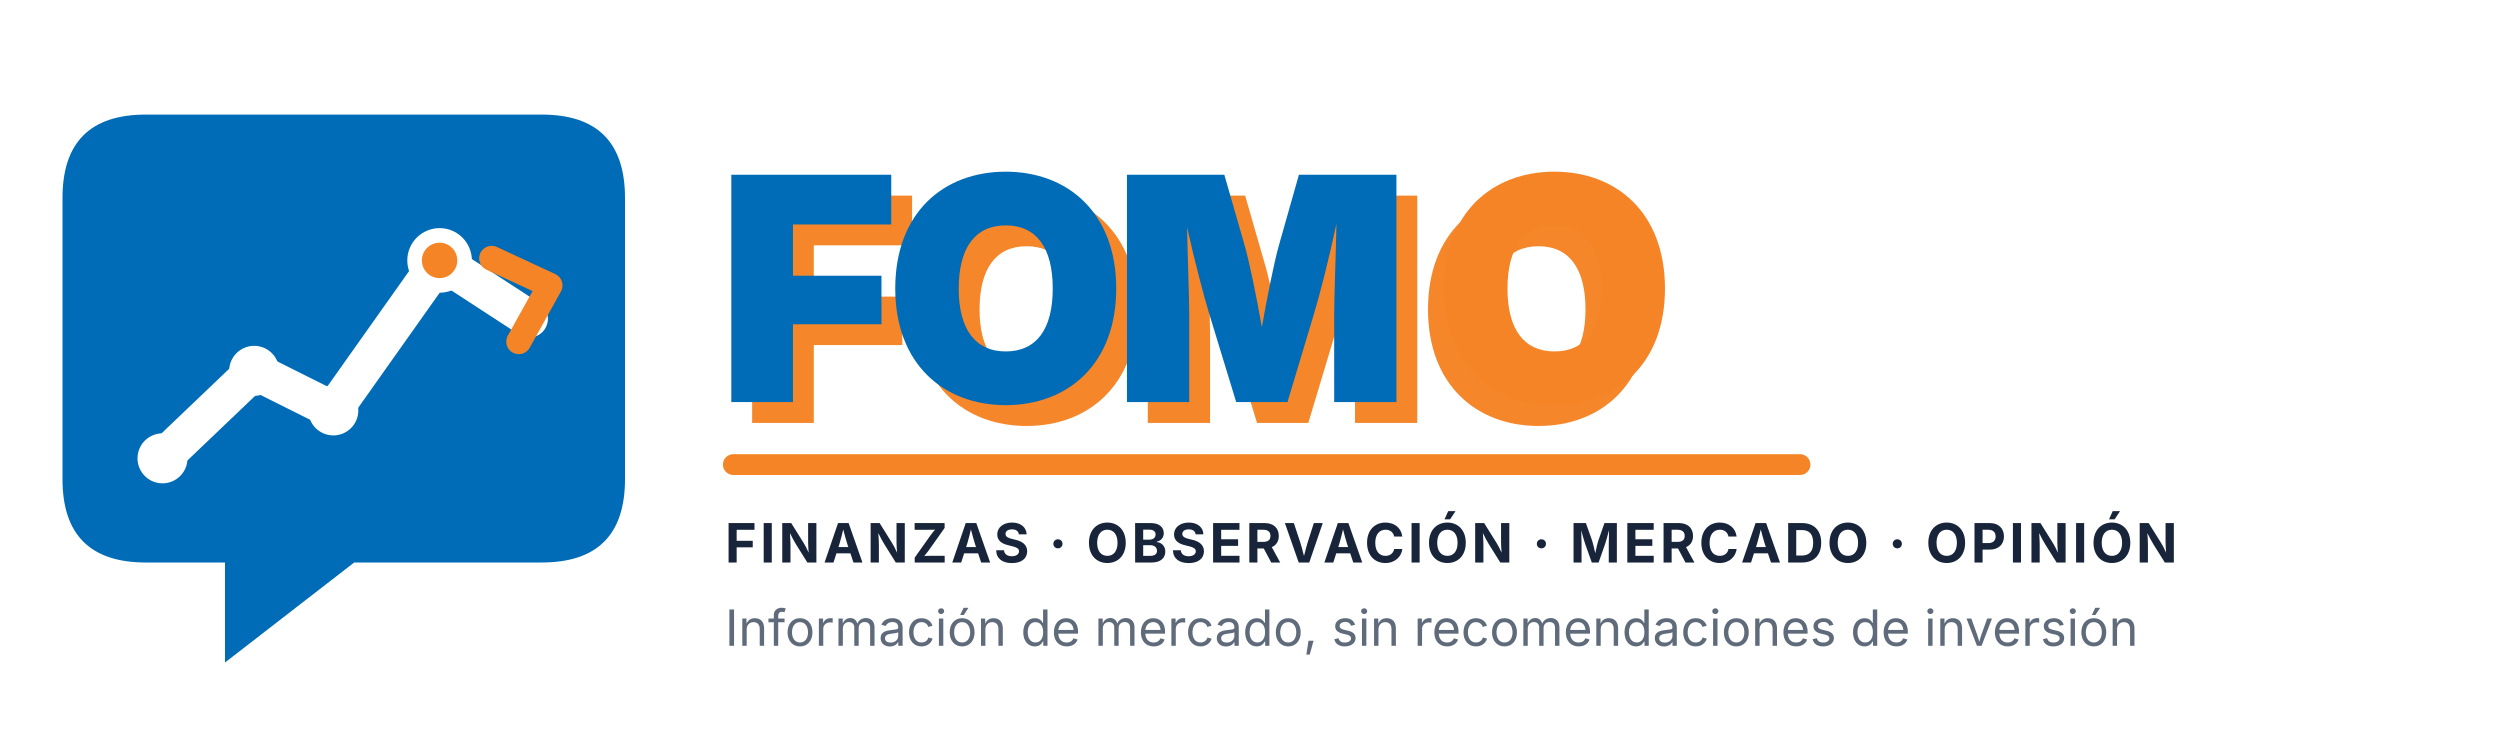
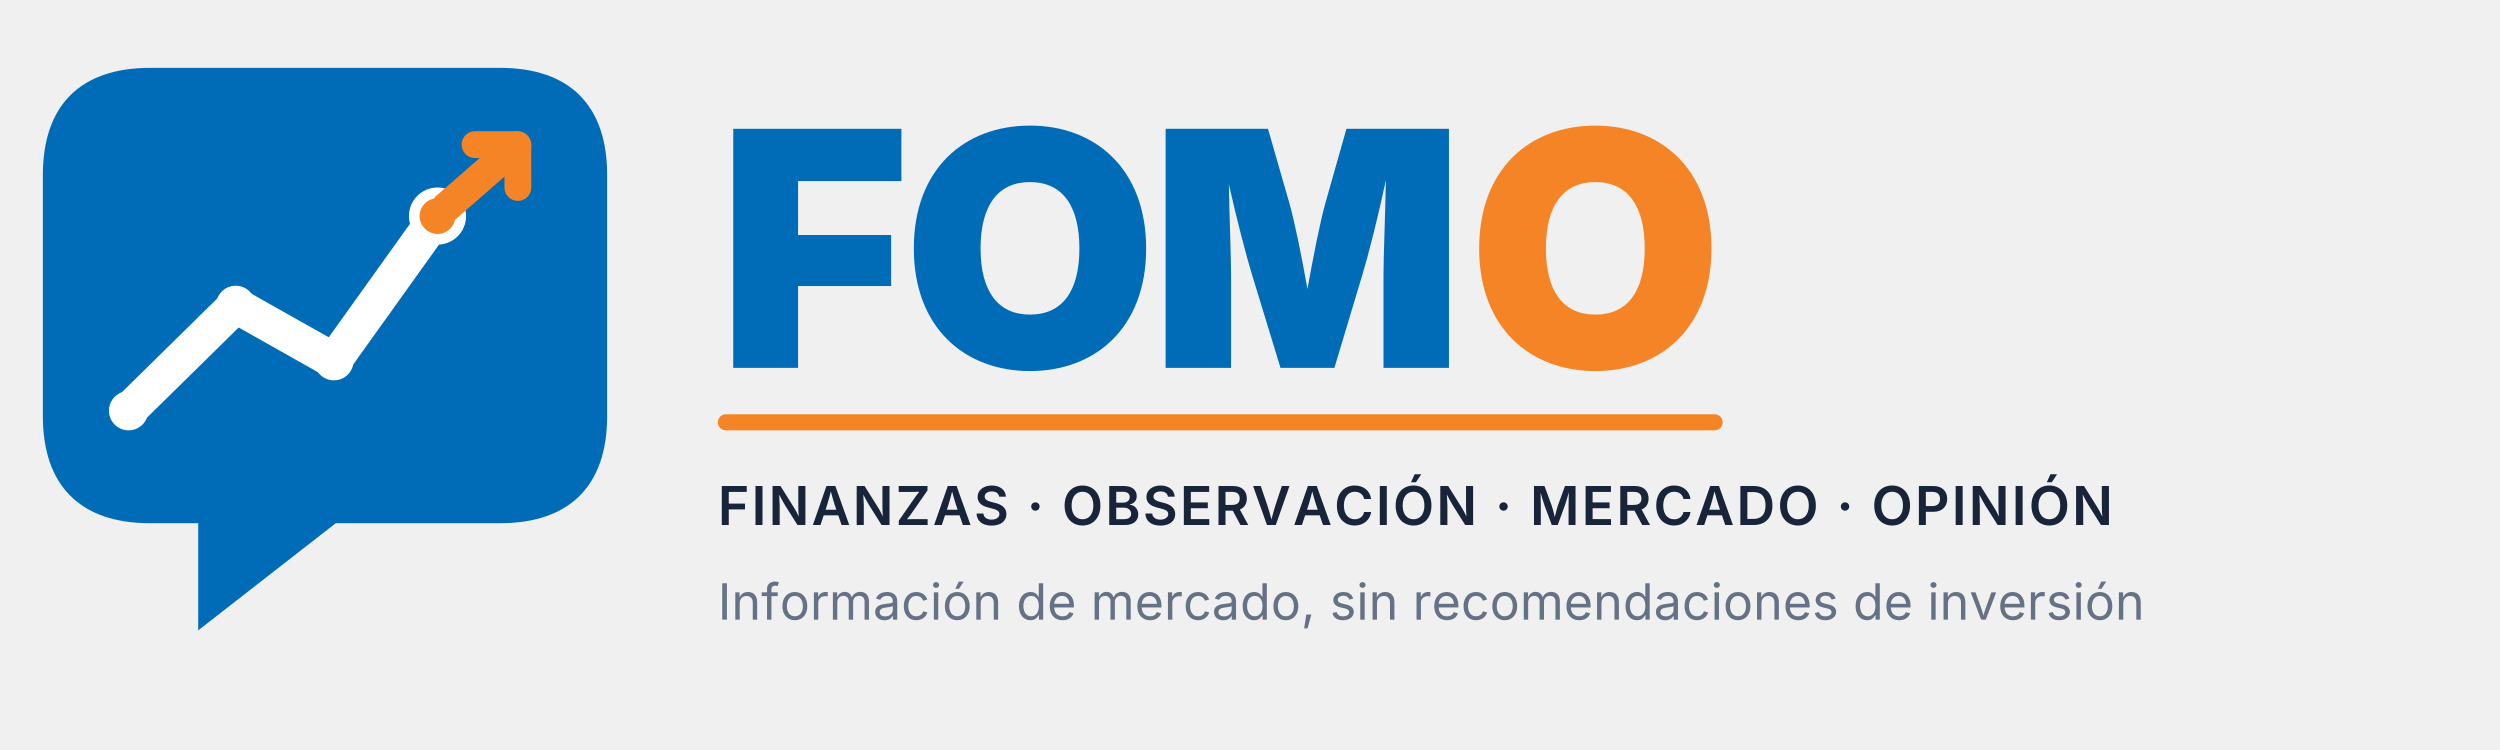
- <svg xmlns="http://www.w3.org/2000/svg" width="1200" height="360" viewBox="0 0 1200 360" role="img" aria-labelledby="title desc">
-   <rect width="1200" height="360" fill="white" />
-   <path d="M70 55 H260 Q300 55 300 95 V230 Q300 270 260 270 H170 L108 318 V270 H70 Q30 270 30 230 V95 Q30 55 70 55 Z" fill="#006BB6" />
-   <path d="M78 220 L122 178 L160 197 L211 125 L254 153" fill="none" stroke="white" stroke-width="18" stroke-linecap="round" stroke-linejoin="round" />
-   <circle cx="78" cy="220" r="12" fill="white" />
-   <circle cx="122" cy="178" r="12" fill="white" />
-   <circle cx="160" cy="197" r="12" fill="white" />
-   <circle cx="211" cy="125" r="12" fill="#F58426" stroke="white" stroke-width="7" />
-   <path d="M236 124 L264 137 L249 164" fill="none" stroke="#F58426" stroke-width="12" stroke-linecap="round" stroke-linejoin="round" />
-   <text x="354" y="203" font-family="Inter, Arial, Helvetica, sans-serif" font-size="150" font-weight="900" letter-spacing="-7" fill="#F58426" opacity="0.98">FOMO</text>
-   <text x="344" y="193" font-family="Inter, Arial, Helvetica, sans-serif" font-size="150" font-weight="900" letter-spacing="-7" fill="#006BB6">FOM</text>
-   <text x="688" y="193" font-family="Inter, Arial, Helvetica, sans-serif" font-size="150" font-weight="900" letter-spacing="-7" fill="#F58426">O</text>
-   <rect x="347" y="218" width="522" height="10" rx="5" fill="#F58426" />
-   <text x="348" y="270" font-family="Inter, Arial, Helvetica, sans-serif" font-size="26" font-weight="700" letter-spacing="1.6" fill="#17243A">FINANZAS · OBSERVACIÓN · MERCADO · OPINIÓN</text>
-   <text x="348" y="310" font-family="Inter, Arial, Helvetica, sans-serif" font-size="24" fill="#5F6B7A">Información de mercado, sin recomendaciones de inversión</text>
+ <svg xmlns="http://www.w3.org/2000/svg" width="1400" height="420" viewBox="0 0 1400 420" role="img" aria-labelledby="fomo-title fomo-desc">
+   <g id="icono-fomo" aria-hidden="true">
+     <path d="M84 38H280C319 38 340 59 340 98V233C340 272 319 293 280 293H188L111 353V293H84C45 293 24 272 24 233V98C24 59 45 38 84 38Z" fill="#006BB6" />
+     <path d="M72 230L132 171L187 202L245 121" fill="none" stroke="#FFFFFF" stroke-width="20" stroke-linecap="round" stroke-linejoin="round" />
+     <circle cx="72" cy="230" r="11" fill="#FFFFFF" />
+     <circle cx="132" cy="171" r="11" fill="#FFFFFF" />
+     <circle cx="187" cy="202" r="11" fill="#FFFFFF" />
+     <circle cx="245" cy="121" r="13" fill="#F58426" stroke="#FFFFFF" stroke-width="6" />
+     <path d="M250 116L289 82" fill="none" stroke="#F58426" stroke-width="17" stroke-linecap="round" />
+     <path d="M266 81H290V105" fill="none" stroke="#F58426" stroke-width="15" stroke-linecap="round" stroke-linejoin="round" />
+   </g>
+   <g id="logotipo-fomo">
+     <path d="M410.625 206.0H446.922V160.18H499.031V131.609H446.922V101.422H504.781V72.133H410.625Z" fill="#006BB6" aria-hidden="true" />
+     <path d="M576.789 207.797C613.176 207.797 641.836 183.809 641.836 139.156C641.836 94.414 613.176 70.336 576.789 70.336C540.223 70.336 511.742 94.414 511.742 139.156C511.742 183.539 540.223 207.797 576.789 207.797ZM576.789 176.172C558.82 176.172 549.117 163.145 549.117 139.156C549.117 115.078 558.82 101.961 576.789 101.961C594.848 101.961 604.461 115.078 604.461 139.156C604.461 163.145 594.848 176.172 576.789 176.172Z" fill="#006BB6" aria-hidden="true" />
+     <path d="M652.75 206.0H689.406V154.25C689.406 144.367 688.508 122.176 688.148 103.129C692.551 122.805 698.031 143.738 701.266 154.25L717.078 206.0H747.266L762.809 154.25C766.133 143.379 771.793 121.277 776.105 100.883C775.746 120.379 774.758 144.008 774.758 154.25V206.0H811.414V72.133H754.004L742.145 114.0C739.359 123.793 735.316 144.367 732.172 161.887C729.117 144.367 724.895 123.793 722.109 114.0L710.07 72.133H652.75Z" fill="#006BB6" aria-hidden="true" />
+     <path d="M893.375 207.797C929.762 207.797 958.422 183.809 958.422 139.156C958.422 94.414 929.762 70.336 893.375 70.336C856.809 70.336 828.328 94.414 828.328 139.156C828.328 183.539 856.809 207.797 893.375 207.797ZM893.375 176.172C875.406 176.172 865.703 163.145 865.703 139.156C865.703 115.078 875.406 101.961 893.375 101.961C911.434 101.961 921.047 115.078 921.047 139.156C921.047 163.145 911.434 176.172 893.375 176.172Z" fill="#F58426" aria-hidden="true" />
+     <rect x="402.0" y="232" width="562.7" height="9" rx="4.5" fill="#F58426" />
+     <path d="M404.197 294.0H408.108V285.27H417.19V282.018H408.108V275.47H418.172V272.174H404.197Z" fill="#17243A" aria-hidden="true" />
+     <path d="M426.995 272.174H423.084V294.0H426.995Z" fill="#17243A" aria-hidden="true" />
+     <path d="M432.64 294.0H436.624V283.16C436.624 281.944 436.492 279.645 436.346 276.949C437.811 279.791 438.631 281.344 439.773 283.175L446.585 294.0H451.023V272.174H447.054V283.629C447.054 284.962 447.142 287.174 447.288 289.283C446.336 287.101 445.384 285.445 444.607 284.2L437.063 272.174H432.64Z" fill="#17243A" aria-hidden="true" />
+     <path d="M455.203 294.0H459.48L461.268 288.595H469.427L471.287 294.0H475.579L467.786 272.174H462.82ZM462.308 285.445 463.23 282.662C463.831 280.714 464.49 278.268 465.267 275.221C466.072 278.238 466.761 280.655 467.405 282.662L468.357 285.445Z" fill="#17243A" aria-hidden="true" />
+     <path d="M479.744 294.0H483.729V283.16C483.729 281.944 483.597 279.645 483.45 276.949C484.915 279.791 485.735 281.344 486.878 283.175L493.689 294.0H498.128V272.174H494.158V283.629C494.158 284.962 494.246 287.174 494.393 289.283C493.44 287.101 492.488 285.445 491.712 284.2L484.168 272.174H479.744Z" fill="#17243A" aria-hidden="true" />
+     <path d="M503.333 294.0H519.461V290.704H512.298C510.833 290.704 509.368 290.704 507.903 290.777C508.782 289.723 509.646 288.653 510.394 287.584L519.388 274.635V272.174H503.274V275.47H510.569C511.99 275.47 513.411 275.47 514.817 275.396C513.997 276.393 513.191 277.389 512.488 278.385L503.333 291.568Z" fill="#17243A" aria-hidden="true" />
+     <path d="M523.128 294.0H527.405L529.192 288.595H537.352L539.212 294.0H543.504L535.711 272.174H530.745ZM530.232 285.445 531.155 282.662C531.756 280.714 532.415 278.268 533.191 275.221C533.997 278.238 534.686 280.655 535.33 282.662L536.282 285.445Z" fill="#17243A" aria-hidden="true" />
+     <path d="M555.33 294.337C560.545 294.337 563.592 291.715 563.592 287.877C563.592 284.068 560.413 282.384 557.176 281.607L555.14 281.08C553.367 280.641 551.419 279.908 551.419 278.077C551.419 276.422 552.913 275.206 555.374 275.206C557.732 275.206 559.314 276.29 559.505 278.15H563.299C563.196 274.503 560.091 271.881 555.433 271.881C550.862 271.881 547.464 274.459 547.464 278.312C547.464 281.388 549.617 283.233 553.265 284.171L555.74 284.815C558.099 285.431 559.681 286.148 559.681 287.848C559.681 289.723 557.879 290.997 555.301 290.997C552.84 290.997 550.892 289.884 550.716 287.584H546.863C547.039 291.891 550.247 294.337 555.33 294.337Z" fill="#17243A" aria-hidden="true" />
+     <path d="M579.817 285.987C581.136 285.987 582.176 284.962 582.176 283.644C582.176 282.325 581.136 281.314 579.817 281.314C578.499 281.314 577.474 282.325 577.474 283.644C577.474 284.962 578.499 285.987 579.817 285.987Z" fill="#17243A" aria-hidden="true" />
+     <path d="M606.209 294.293C611.922 294.293 616.214 290.147 616.214 283.102C616.214 276.041 611.922 271.881 606.209 271.881C600.481 271.881 596.175 276.041 596.175 283.102C596.175 290.133 600.481 294.293 606.209 294.293ZM606.209 290.792C602.635 290.792 600.101 288.067 600.101 283.102C600.101 278.106 602.635 275.382 606.209 275.382C609.754 275.382 612.273 278.092 612.273 283.102C612.273 288.082 609.754 290.792 606.209 290.792Z" fill="#17243A" aria-hidden="true" />
+     <path d="M621.17 294.0H629.974C634.969 294.0 637.415 291.451 637.415 288.053C637.415 284.757 635.071 282.823 632.757 282.706V282.486C634.881 281.988 636.565 280.494 636.565 277.843C636.565 274.605 634.236 272.174 629.52 272.174H621.17ZM625.081 290.733V284.303H629.49C631.922 284.303 633.445 285.812 633.445 287.76C633.445 289.488 632.244 290.733 629.358 290.733ZM625.081 281.476V275.426H629.109C631.453 275.426 632.654 276.656 632.654 278.341C632.654 280.274 631.087 281.476 629.021 281.476Z" fill="#17243A" aria-hidden="true" />
+     <path d="M649.856 294.337C655.071 294.337 658.118 291.715 658.118 287.877C658.118 284.068 654.939 282.384 651.702 281.607L649.666 281.08C647.894 280.641 645.945 279.908 645.945 278.077C645.945 276.422 647.439 275.206 649.9 275.206C652.259 275.206 653.841 276.29 654.031 278.15H657.825C657.723 274.503 654.617 271.881 649.959 271.881C645.389 271.881 641.99 274.459 641.99 278.312C641.99 281.388 644.144 283.233 647.791 284.171L650.267 284.815C652.625 285.431 654.207 286.148 654.207 287.848C654.207 289.723 652.405 290.997 649.827 290.997C647.366 290.997 645.418 289.884 645.242 287.584H641.39C641.565 291.891 644.773 294.337 649.856 294.337Z" fill="#17243A" aria-hidden="true" />
+     <path d="M662.957 294.0H677.195V290.704H666.868V284.61H676.375V281.358H666.868V275.47H677.137V272.174H662.957Z" fill="#17243A" aria-hidden="true" />
+     <path d="M682.371 294.0H686.282V285.987H690.354L694.646 294.0H699.026L694.295 285.328C696.873 284.303 698.221 282.12 698.221 279.161C698.221 275.001 695.555 272.174 690.53 272.174H682.371ZM686.282 282.75V275.455H689.93C692.903 275.455 694.222 276.832 694.222 279.161C694.222 281.476 692.903 282.75 689.959 282.75Z" fill="#17243A" aria-hidden="true" />
+     <path d="M709.505 294.0H714.456L722.103 272.174H717.825L714.075 283.512C713.46 285.46 712.801 287.848 712.01 290.88C711.204 287.877 710.501 285.445 709.886 283.512L706.019 272.174H701.727Z" fill="#17243A" aria-hidden="true" />
+     <path d="M724.803 294.0H729.08L730.867 288.595H739.026L740.887 294.0H745.179L737.386 272.174H732.42ZM731.907 285.445 732.83 282.662C733.431 280.714 734.09 278.268 734.866 275.221C735.672 278.238 736.36 280.655 737.005 282.662L737.957 285.445Z" fill="#17243A" aria-hidden="true" />
+     <path d="M758.646 294.293C763.802 294.293 767.259 290.909 767.859 286.734H763.904C763.406 289.312 761.297 290.792 758.689 290.792C755.145 290.792 752.581 288.111 752.581 283.102C752.581 278.15 755.13 275.382 758.704 275.382C761.312 275.382 763.421 276.861 763.904 279.439H767.845C767.156 274.664 763.436 271.881 758.646 271.881C752.947 271.881 748.655 276.041 748.655 283.102C748.655 290.133 752.903 294.293 758.646 294.293Z" fill="#17243A" aria-hidden="true" />
+     <path d="M776.609 272.174H772.698V294.0H776.609Z" fill="#17243A" aria-hidden="true" />
+     <path d="M791.6 294.293C797.312 294.293 801.604 290.147 801.604 283.102C801.604 276.041 797.312 271.881 791.6 271.881C785.872 271.881 781.565 276.041 781.565 283.102C781.565 290.133 785.872 294.293 791.6 294.293ZM791.6 290.792C788.025 290.792 785.491 288.067 785.491 283.102C785.491 278.106 788.025 275.382 791.6 275.382C795.145 275.382 797.664 278.092 797.664 283.102C797.664 288.082 795.145 290.792 791.6 290.792ZM790.149 270.079H792.918L795.892 265.597H792.186Z" fill="#17243A" aria-hidden="true" />
+     <path d="M806.561 294.0H810.545V283.16C810.545 281.944 810.413 279.645 810.267 276.949C811.731 279.791 812.552 281.344 813.694 283.175L820.506 294.0H824.944V272.174H820.975V283.629C820.975 284.962 821.062 287.174 821.209 289.283C820.257 287.101 819.305 285.445 818.528 284.2L810.984 272.174H806.561Z" fill="#17243A" aria-hidden="true" />
+     <path d="M841.976 285.987C843.294 285.987 844.334 284.962 844.334 283.644C844.334 282.325 843.294 281.314 841.976 281.314C840.657 281.314 839.632 282.325 839.632 283.644C839.632 284.962 840.657 285.987 841.976 285.987Z" fill="#17243A" aria-hidden="true" />
+     <path d="M859.021 294.0H862.859V282.984C862.859 281.329 862.771 278.312 862.713 275.836C863.519 278.648 864.397 281.563 864.91 282.984L868.997 294.0H872.322L876.351 282.984C876.863 281.52 877.786 278.517 878.533 275.719C878.489 278.312 878.401 281.358 878.401 282.984V294.0H882.298V272.174H876.395L872.293 283.438C871.868 284.742 871.194 287.438 870.682 289.591C870.184 287.408 869.495 284.728 869.056 283.438L864.91 272.174H859.021Z" fill="#17243A" aria-hidden="true" />
+     <path d="M887.942 294.0H902.181V290.704H891.854V284.61H901.36V281.358H891.854V275.47H902.122V272.174H887.942Z" fill="#17243A" aria-hidden="true" />
+     <path d="M907.356 294.0H911.268V285.987H915.34L919.632 294.0H924.012L919.28 285.328C921.858 284.303 923.206 282.12 923.206 279.161C923.206 275.001 920.54 272.174 915.516 272.174H907.356ZM911.268 282.75V275.455H914.915C917.889 275.455 919.207 276.832 919.207 279.161C919.207 281.476 917.889 282.75 914.944 282.75Z" fill="#17243A" aria-hidden="true" />
+     <path d="M937.479 294.293C942.635 294.293 946.092 290.909 946.692 286.734H942.737C942.239 289.312 940.13 290.792 937.522 290.792C933.978 290.792 931.414 288.111 931.414 283.102C931.414 278.15 933.963 275.382 937.537 275.382C940.145 275.382 942.254 276.861 942.737 279.439H946.678C945.989 274.664 942.269 271.881 937.479 271.881C931.78 271.881 927.488 276.041 927.488 283.102C927.488 290.133 931.736 294.293 937.479 294.293Z" fill="#17243A" aria-hidden="true" />
+     <path d="M950.066 294.0H954.344L956.131 288.595H964.29L966.15 294.0H970.442L962.649 272.174H957.684ZM957.171 285.445 958.094 282.662C958.694 280.714 959.354 278.268 960.13 275.221C960.936 278.238 961.624 280.655 962.269 282.662L963.221 285.445Z" fill="#17243A" aria-hidden="true" />
+     <path d="M981.99 294.0C988.641 294.0 992.552 289.884 992.552 283.058C992.552 276.275 988.641 272.174 982.137 272.174H974.607V294.0ZM978.519 290.616V275.558H981.902C986.37 275.558 988.699 278.062 988.699 283.058C988.699 288.097 986.37 290.616 981.8 290.616Z" fill="#17243A" aria-hidden="true" />
+     <path d="M1006.868 294.293C1012.581 294.293 1016.873 290.147 1016.873 283.102C1016.873 276.041 1012.581 271.881 1006.868 271.881C1001.141 271.881 996.834 276.041 996.834 283.102C996.834 290.133 1001.141 294.293 1006.868 294.293ZM1006.868 290.792C1003.294 290.792 1000.76 288.067 1000.76 283.102C1000.76 278.106 1003.294 275.382 1006.868 275.382C1010.413 275.382 1012.933 278.092 1012.933 283.102C1012.933 288.082 1010.413 290.792 1006.868 290.792Z" fill="#17243A" aria-hidden="true" />
+     <path d="M1033.216 285.987C1034.534 285.987 1035.574 284.962 1035.574 283.644C1035.574 282.325 1034.534 281.314 1033.216 281.314C1031.897 281.314 1030.872 282.325 1030.872 283.644C1030.872 284.962 1031.897 285.987 1033.216 285.987Z" fill="#17243A" aria-hidden="true" />
+     <path d="M1059.607 294.293C1065.32 294.293 1069.612 290.147 1069.612 283.102C1069.612 276.041 1065.32 271.881 1059.607 271.881C1053.88 271.881 1049.573 276.041 1049.573 283.102C1049.573 290.133 1053.88 294.293 1059.607 294.293ZM1059.607 290.792C1056.033 290.792 1053.499 288.067 1053.499 283.102C1053.499 278.106 1056.033 275.382 1059.607 275.382C1063.152 275.382 1065.672 278.092 1065.672 283.102C1065.672 288.082 1063.152 290.792 1059.607 290.792Z" fill="#17243A" aria-hidden="true" />
+     <path d="M1074.568 294.0H1078.479V286.617H1082.669C1087.708 286.617 1090.418 283.585 1090.418 279.396C1090.418 275.235 1087.752 272.174 1082.728 272.174H1074.568ZM1078.479 283.395V275.455H1082.127C1085.115 275.455 1086.419 277.066 1086.419 279.396C1086.419 281.725 1085.115 283.395 1082.156 283.395Z" fill="#17243A" aria-hidden="true" />
+     <path d="M1099.08 272.174H1095.169V294.0H1099.08Z" fill="#17243A" aria-hidden="true" />
+     <path d="M1104.725 294.0H1108.709V283.16C1108.709 281.944 1108.577 279.645 1108.431 276.949C1109.896 279.791 1110.716 281.344 1111.858 283.175L1118.67 294.0H1123.108V272.174H1119.139V283.629C1119.139 284.962 1119.227 287.174 1119.373 289.283C1118.421 287.101 1117.469 285.445 1116.692 284.2L1109.148 272.174H1104.725Z" fill="#17243A" aria-hidden="true" />
+     <path d="M1132.664 272.174H1128.753V294.0H1132.664Z" fill="#17243A" aria-hidden="true" />
+     <path d="M1147.654 294.293C1153.367 294.293 1157.659 290.147 1157.659 283.102C1157.659 276.041 1153.367 271.881 1147.654 271.881C1141.927 271.881 1137.62 276.041 1137.62 283.102C1137.62 290.133 1141.927 294.293 1147.654 294.293ZM1147.654 290.792C1144.08 290.792 1141.546 288.067 1141.546 283.102C1141.546 278.106 1144.08 275.382 1147.654 275.382C1151.199 275.382 1153.719 278.092 1153.719 283.102C1153.719 288.082 1151.199 290.792 1147.654 290.792ZM1146.204 270.079H1148.973L1151.946 265.597H1148.24Z" fill="#17243A" aria-hidden="true" />
+     <path d="M1162.615 294.0H1166.6V283.16C1166.6 281.944 1166.468 279.645 1166.321 276.949C1167.786 279.791 1168.606 281.344 1169.749 283.175L1176.561 294.0H1180.999V272.174H1177.029V283.629C1177.029 284.962 1177.117 287.174 1177.264 289.283C1176.312 287.101 1175.359 285.445 1174.583 284.2L1167.039 272.174H1162.615Z" fill="#17243A" aria-hidden="true" />
+     <path d="M407.059 326.629H404.461V347.0H407.059Z" fill="#657184" aria-hidden="true" />
+     <path d="M414.241 337.84C414.241 335.229 415.895 333.738 418.096 333.738C420.229 333.738 421.541 335.146 421.541 337.498V347.0H424.002V337.293C424.002 333.424 421.924 331.523 418.834 331.523C416.784 331.523 415.143 332.385 414.159 334.545L414.145 331.715H411.78V347.0H414.241Z" fill="#657184" aria-hidden="true" />
+     <path d="M435.532 331.715H432.005V330.225C432.005 328.748 432.661 327.955 434.179 327.955C434.862 327.955 435.245 328.105 435.505 328.188L436.188 326.082C435.819 325.918 435.054 325.672 433.891 325.672C431.663 325.672 429.544 327.025 429.544 329.678V331.715H426.536V333.82H429.544V347.0H432.005V333.82H435.532Z" fill="#657184" aria-hidden="true" />
+     <path d="M445.107 347.328C449.277 347.328 452.093 344.17 452.093 339.453C452.093 334.668 449.277 331.523 445.107 331.523C440.95 331.523 438.148 334.668 438.148 339.453C438.148 344.17 440.95 347.328 445.107 347.328ZM445.107 345.127C442.058 345.127 440.65 342.461 440.65 339.453C440.65 336.404 442.058 333.725 445.107 333.725C448.196 333.725 449.605 336.418 449.605 339.453C449.605 342.461 448.196 345.127 445.107 345.127Z" fill="#657184" aria-hidden="true" />
+     <path d="M455.775 347.0H458.236V337.43C458.236 335.365 459.849 333.875 462.05 333.875C462.707 333.875 463.377 333.984 463.527 334.012V331.537C463.24 331.523 462.638 331.496 462.283 331.496C460.464 331.496 458.879 332.521 458.318 334.066H458.154V331.715H455.775Z" fill="#657184" aria-hidden="true" />
+     <path d="M466.416 347.0H468.877V337.375C468.877 334.941 470.504 333.684 472.295 333.684C474.018 333.684 475.289 334.818 475.289 336.514V347.0H477.75V337.02C477.75 335.092 479.008 333.684 481.072 333.684C482.713 333.684 484.162 334.559 484.162 336.76V347.0H486.623V336.691C486.623 333.15 484.463 331.441 481.811 331.441C479.596 331.441 477.723 332.631 476.998 334.559C476.451 332.672 475.111 331.441 473.102 331.441C471.297 331.441 469.574 332.453 468.822 334.518L468.809 331.715H466.416Z" fill="#657184" aria-hidden="true" />
+     <path d="M495.323 347.355C497.907 347.355 499.342 346.002 499.862 344.922H500.026V347.0H502.446V336.924C502.446 332.152 498.768 331.523 496.717 331.523C494.352 331.523 491.727 332.371 490.551 335.146L492.916 335.926C493.395 334.859 494.584 333.684 496.786 333.684C498.905 333.684 499.985 334.777 499.985 336.678V336.76C499.985 337.895 498.782 337.812 496.061 338.154C493.231 338.51 490.114 339.152 490.114 342.652C490.114 345.66 492.424 347.355 495.323 347.355ZM495.746 345.182C493.914 345.182 492.588 344.361 492.588 342.775C492.588 341.039 494.161 340.465 495.952 340.232C496.895 340.109 499.575 339.836 499.985 339.357V341.477C499.985 343.35 498.467 345.182 495.746 345.182Z" fill="#657184" aria-hidden="true" />
+     <path d="M513.087 347.328C516.081 347.328 518.514 345.701 519.335 342.98L516.983 342.311C516.532 343.965 515.138 345.127 513.087 345.127C510.038 345.127 508.63 342.461 508.63 339.453C508.63 336.404 510.038 333.725 513.087 333.725C515.096 333.725 516.464 334.846 516.915 336.418L519.28 335.748C518.446 333.082 516.04 331.523 513.087 331.523C508.93 331.523 506.128 334.668 506.128 339.453C506.128 344.17 508.93 347.328 513.087 347.328Z" fill="#657184" aria-hidden="true" />
+     <path d="M522.962 347.0H525.423V331.715H522.962ZM524.206 329.213C525.15 329.213 525.929 328.488 525.929 327.586C525.929 326.684 525.15 325.959 524.206 325.959C523.277 325.959 522.497 326.684 522.497 327.586C522.497 328.488 523.277 329.213 524.206 329.213Z" fill="#657184" aria-hidden="true" />
+     <path d="M536.064 347.328C540.234 347.328 543.05 344.17 543.05 339.453C543.05 334.668 540.234 331.523 536.064 331.523C531.908 331.523 529.105 334.668 529.105 339.453C529.105 344.17 531.908 347.328 536.064 347.328ZM536.064 345.127C533.015 345.127 531.607 342.461 531.607 339.453C531.607 336.404 533.015 333.725 536.064 333.725C539.154 333.725 540.562 336.418 540.562 339.453C540.562 342.461 539.154 345.127 536.064 345.127ZM534.984 329.719H536.994L539.646 325.699H536.898Z" fill="#657184" aria-hidden="true" />
+     <path d="M549.193 337.84C549.193 335.229 550.848 333.738 553.049 333.738C555.182 333.738 556.494 335.146 556.494 337.498V347.0H558.955V337.293C558.955 333.424 556.877 331.523 553.787 331.523C551.736 331.523 550.096 332.385 549.111 334.545L549.098 331.715H546.732V347.0H549.193Z" fill="#657184" aria-hidden="true" />
+     <path d="M577.079 347.328C579.991 347.328 581.016 345.482 581.522 344.635H581.796V347.0H584.175V326.629H581.714V334.162H581.522C581.016 333.355 580.073 331.523 577.093 331.523C573.278 331.523 570.612 334.559 570.612 339.398C570.612 344.266 573.264 347.328 577.079 347.328ZM577.448 345.127C574.591 345.127 573.114 342.584 573.114 339.371C573.114 336.199 574.55 333.725 577.448 333.725C580.264 333.725 581.741 335.994 581.741 339.371C581.741 342.775 580.223 345.127 577.448 345.127Z" fill="#657184" aria-hidden="true" />
+     <path d="M595.021 347.328C598.152 347.328 600.435 345.756 601.146 343.445L598.767 342.789C598.193 344.348 596.839 345.141 595.034 345.141C592.327 345.141 590.468 343.391 590.345 340.191H601.392V339.166C601.392 333.52 597.974 331.523 594.734 331.523C590.564 331.523 587.857 334.791 587.857 339.48C587.857 344.184 590.591 347.328 595.021 347.328ZM590.359 338.113C590.509 335.775 592.109 333.711 594.734 333.711C597.249 333.711 598.657 335.516 598.89 338.113Z" fill="#657184" aria-hidden="true" />
+     <path d="M612.994 347.0H615.455V337.375C615.455 334.941 617.082 333.684 618.873 333.684C620.596 333.684 621.867 334.818 621.867 336.514V347.0H624.328V337.02C624.328 335.092 625.586 333.684 627.65 333.684C629.291 333.684 630.74 334.559 630.74 336.76V347.0H633.201V336.691C633.201 333.15 631.041 331.441 628.389 331.441C626.174 331.441 624.301 332.631 623.576 334.559C623.029 332.672 621.689 331.441 619.68 331.441C617.875 331.441 616.152 332.453 615.4 334.518L615.387 331.715H612.994Z" fill="#657184" aria-hidden="true" />
+     <path d="M644.047 347.328C647.178 347.328 649.461 345.756 650.172 343.445L647.793 342.789C647.219 344.348 645.866 345.141 644.061 345.141C641.354 345.141 639.495 343.391 639.371 340.191H650.418V339.166C650.418 333.52 647 331.523 643.76 331.523C639.59 331.523 636.883 334.791 636.883 339.48C636.883 344.184 639.618 347.328 644.047 347.328ZM639.385 338.113C639.536 335.775 641.135 333.711 643.76 333.711C646.276 333.711 647.684 335.516 647.916 338.113Z" fill="#657184" aria-hidden="true" />
+     <path d="M654.046 347.0H656.507V337.43C656.507 335.365 658.12 333.875 660.321 333.875C660.977 333.875 661.647 333.984 661.798 334.012V331.537C661.511 331.523 660.909 331.496 660.554 331.496C658.735 331.496 657.149 332.521 656.589 334.066H656.425V331.715H654.046Z" fill="#657184" aria-hidden="true" />
+     <path d="M670.907 347.328C673.902 347.328 676.335 345.701 677.155 342.98L674.804 342.311C674.353 343.965 672.958 345.127 670.907 345.127C667.859 345.127 666.45 342.461 666.45 339.453C666.45 336.404 667.859 333.725 670.907 333.725C672.917 333.725 674.284 334.846 674.736 336.418L677.101 335.748C676.267 333.082 673.861 331.523 670.907 331.523C666.751 331.523 663.948 334.668 663.948 339.453C663.948 344.17 666.751 347.328 670.907 347.328Z" fill="#657184" aria-hidden="true" />
+     <path d="M685.062 347.355C687.646 347.355 689.082 346.002 689.601 344.922H689.765V347.0H692.185V336.924C692.185 332.152 688.507 331.523 686.457 331.523C684.091 331.523 681.466 332.371 680.291 335.146L682.656 335.926C683.134 334.859 684.324 333.684 686.525 333.684C688.644 333.684 689.724 334.777 689.724 336.678V336.76C689.724 337.895 688.521 337.812 685.8 338.154C682.97 338.51 679.853 339.152 679.853 342.652C679.853 345.66 682.164 347.355 685.062 347.355ZM685.486 345.182C683.654 345.182 682.328 344.361 682.328 342.775C682.328 341.039 683.9 340.465 685.691 340.232C686.634 340.109 689.314 339.836 689.724 339.357V341.477C689.724 343.35 688.207 345.182 685.486 345.182Z" fill="#657184" aria-hidden="true" />
+     <path d="M702.334 347.328C705.246 347.328 706.271 345.482 706.777 344.635H707.051V347.0H709.43V326.629H706.969V334.162H706.777C706.271 333.355 705.328 331.523 702.348 331.523C698.533 331.523 695.867 334.559 695.867 339.398C695.867 344.266 698.52 347.328 702.334 347.328ZM702.703 345.127C699.846 345.127 698.369 342.584 698.369 339.371C698.369 336.199 699.805 333.725 702.703 333.725C705.52 333.725 706.996 335.994 706.996 339.371C706.996 342.775 705.479 345.127 702.703 345.127Z" fill="#657184" aria-hidden="true" />
+     <path d="M720.071 347.328C724.241 347.328 727.057 344.17 727.057 339.453C727.057 334.668 724.241 331.523 720.071 331.523C715.914 331.523 713.112 334.668 713.112 339.453C713.112 344.17 715.914 347.328 720.071 347.328ZM720.071 345.127C717.022 345.127 715.614 342.461 715.614 339.453C715.614 336.404 717.022 333.725 720.071 333.725C723.161 333.725 724.569 336.418 724.569 339.453C724.569 342.461 723.161 345.127 720.071 345.127Z" fill="#657184" aria-hidden="true" />
+     <path d="M730.329 351.908H732.216L734.348 344.156H731.532Z" fill="#657184" aria-hidden="true" />
+     <path d="M752.076 347.328C755.658 347.328 758.105 345.373 758.105 342.693C758.105 340.602 756.806 339.221 754.031 338.564L751.72 338.018C749.929 337.594 749.15 336.965 749.15 335.83C749.15 334.559 750.517 333.615 752.336 333.615C754.304 333.615 755.166 334.682 755.589 335.775L757.818 335.201C757.121 333.055 755.466 331.523 752.322 331.523C749.068 331.523 746.662 333.355 746.662 335.98C746.662 338.127 747.988 339.494 750.763 340.15L753.306 340.752C754.81 341.107 755.548 341.805 755.548 342.857C755.548 344.115 754.181 345.168 752.048 345.168C750.216 345.168 748.972 344.416 748.535 342.734L746.197 343.295C746.744 345.934 748.931 347.328 752.076 347.328Z" fill="#657184" aria-hidden="true" />
+     <path d="M761.76 347.0H764.221V331.715H761.76ZM763.004 329.213C763.947 329.213 764.727 328.488 764.727 327.586C764.727 326.684 763.947 325.959 763.004 325.959C762.074 325.959 761.295 326.684 761.295 327.586C761.295 328.488 762.074 329.213 763.004 329.213Z" fill="#657184" aria-hidden="true" />
+     <path d="M771.102 337.84C771.102 335.229 772.756 333.738 774.957 333.738C777.09 333.738 778.403 335.146 778.403 337.498V347.0H780.864V337.293C780.864 333.424 778.786 331.523 775.696 331.523C773.645 331.523 772.004 332.385 771.02 334.545L771.006 331.715H768.641V347.0H771.102Z" fill="#657184" aria-hidden="true" />
+     <path d="M793.259 347.0H795.72V337.43C795.72 335.365 797.333 333.875 799.534 333.875C800.191 333.875 800.861 333.984 801.011 334.012V331.537C800.724 331.523 800.122 331.496 799.767 331.496C797.948 331.496 796.363 332.521 795.802 334.066H795.638V331.715H793.259Z" fill="#657184" aria-hidden="true" />
+     <path d="M810.326 347.328C813.457 347.328 815.74 345.756 816.451 343.445L814.072 342.789C813.498 344.348 812.144 345.141 810.339 345.141C807.632 345.141 805.773 343.391 805.65 340.191H816.697V339.166C816.697 333.52 813.279 331.523 810.039 331.523C805.869 331.523 803.162 334.791 803.162 339.48C803.162 344.184 805.896 347.328 810.326 347.328ZM805.664 338.113C805.814 335.775 807.414 333.711 810.039 333.711C812.554 333.711 813.963 335.516 814.195 338.113Z" fill="#657184" aria-hidden="true" />
+     <path d="M826.545 347.328C829.539 347.328 831.973 345.701 832.793 342.98L830.441 342.311C829.99 343.965 828.596 345.127 826.545 345.127C823.496 345.127 822.088 342.461 822.088 339.453C822.088 336.404 823.496 333.725 826.545 333.725C828.555 333.725 829.922 334.846 830.373 336.418L832.738 335.748C831.904 333.082 829.498 331.523 826.545 331.523C822.389 331.523 819.586 334.668 819.586 339.453C819.586 344.17 822.389 347.328 826.545 347.328Z" fill="#657184" aria-hidden="true" />
+     <path d="M842.641 347.328C846.811 347.328 849.627 344.17 849.627 339.453C849.627 334.668 846.811 331.523 842.641 331.523C838.485 331.523 835.682 334.668 835.682 339.453C835.682 344.17 838.485 347.328 842.641 347.328ZM842.641 345.127C839.592 345.127 838.184 342.461 838.184 339.453C838.184 336.404 839.592 333.725 842.641 333.725C845.731 333.725 847.139 336.418 847.139 339.453C847.139 342.461 845.731 345.127 842.641 345.127Z" fill="#657184" aria-hidden="true" />
+     <path d="M853.309 347.0H855.77V337.375C855.77 334.941 857.397 333.684 859.188 333.684C860.911 333.684 862.182 334.818 862.182 336.514V347.0H864.643V337.02C864.643 335.092 865.901 333.684 867.966 333.684C869.606 333.684 871.055 334.559 871.055 336.76V347.0H873.516V336.691C873.516 333.15 871.356 331.441 868.704 331.441C866.489 331.441 864.616 332.631 863.891 334.559C863.345 332.672 862.005 331.441 859.995 331.441C858.19 331.441 856.468 332.453 855.716 334.518L855.702 331.715H853.309Z" fill="#657184" aria-hidden="true" />
+     <path d="M884.363 347.328C887.493 347.328 889.777 345.756 890.488 343.445L888.109 342.789C887.534 344.348 886.181 345.141 884.376 345.141C881.669 345.141 879.81 343.391 879.687 340.191H890.734V339.166C890.734 333.52 887.316 331.523 884.075 331.523C879.905 331.523 877.198 334.791 877.198 339.48C877.198 344.184 879.933 347.328 884.363 347.328ZM879.7 338.113C879.851 335.775 881.45 333.711 884.075 333.711C886.591 333.711 887.999 335.516 888.232 338.113Z" fill="#657184" aria-hidden="true" />
+     <path d="M896.822 337.84C896.822 335.229 898.476 333.738 900.677 333.738C902.81 333.738 904.123 335.146 904.123 337.498V347.0H906.584V337.293C906.584 333.424 904.505 331.523 901.416 331.523C899.365 331.523 897.724 332.385 896.74 334.545L896.726 331.715H894.361V347.0H896.822Z" fill="#657184" aria-hidden="true" />
+     <path d="M916.732 347.328C919.645 347.328 920.67 345.482 921.176 344.635H921.449V347.0H923.828V326.629H921.367V334.162H921.176C920.67 333.355 919.727 331.523 916.746 331.523C912.932 331.523 910.266 334.559 910.266 339.398C910.266 344.266 912.918 347.328 916.732 347.328ZM917.102 345.127C914.244 345.127 912.768 342.584 912.768 339.371C912.768 336.199 914.203 333.725 917.102 333.725C919.918 333.725 921.395 335.994 921.395 339.371C921.395 342.775 919.877 345.127 917.102 345.127Z" fill="#657184" aria-hidden="true" />
+     <path d="M932.528 347.355C935.112 347.355 936.547 346.002 937.067 344.922H937.231V347.0H939.651V336.924C939.651 332.152 935.973 331.523 933.922 331.523C931.557 331.523 928.932 332.371 927.756 335.146L930.121 335.926C930.6 334.859 931.789 333.684 933.991 333.684C936.11 333.684 937.19 334.777 937.19 336.678V336.76C937.19 337.895 935.987 337.812 933.266 338.154C930.436 338.51 927.319 339.152 927.319 342.652C927.319 345.66 929.629 347.355 932.528 347.355ZM932.952 345.182C931.12 345.182 929.793 344.361 929.793 342.775C929.793 341.039 931.366 340.465 933.157 340.232C934.1 340.109 936.78 339.836 937.19 339.357V341.477C937.19 343.35 935.672 345.182 932.952 345.182Z" fill="#657184" aria-hidden="true" />
+     <path d="M950.292 347.328C953.286 347.328 955.72 345.701 956.54 342.98L954.188 342.311C953.737 343.965 952.343 345.127 950.292 345.127C947.243 345.127 945.835 342.461 945.835 339.453C945.835 336.404 947.243 333.725 950.292 333.725C952.302 333.725 953.669 334.846 954.12 336.418L956.485 335.748C955.651 333.082 953.245 331.523 950.292 331.523C946.136 331.523 943.333 334.668 943.333 339.453C943.333 344.17 946.136 347.328 950.292 347.328Z" fill="#657184" aria-hidden="true" />
+     <path d="M960.167 347.0H962.628V331.715H960.167ZM961.411 329.213C962.355 329.213 963.134 328.488 963.134 327.586C963.134 326.684 962.355 325.959 961.411 325.959C960.482 325.959 959.702 326.684 959.702 327.586C959.702 328.488 960.482 329.213 961.411 329.213Z" fill="#657184" aria-hidden="true" />
+     <path d="M973.269 347.328C977.439 347.328 980.255 344.17 980.255 339.453C980.255 334.668 977.439 331.523 973.269 331.523C969.113 331.523 966.31 334.668 966.31 339.453C966.31 344.17 969.113 347.328 973.269 347.328ZM973.269 345.127C970.22 345.127 968.812 342.461 968.812 339.453C968.812 336.404 970.22 333.725 973.269 333.725C976.359 333.725 977.767 336.418 977.767 339.453C977.767 342.461 976.359 345.127 973.269 345.127Z" fill="#657184" aria-hidden="true" />
+     <path d="M986.398 337.84C986.398 335.229 988.053 333.738 990.254 333.738C992.387 333.738 993.699 335.146 993.699 337.498V347.0H996.16V337.293C996.16 333.424 994.082 331.523 990.992 331.523C988.941 331.523 987.301 332.385 986.316 334.545L986.303 331.715H983.938V347.0H986.398Z" fill="#657184" aria-hidden="true" />
+     <path d="M1007.006 347.328C1010.137 347.328 1012.42 345.756 1013.131 343.445L1010.752 342.789C1010.178 344.348 1008.825 345.141 1007.02 345.141C1004.313 345.141 1002.454 343.391 1002.33 340.191H1013.377V339.166C1013.377 333.52 1009.959 331.523 1006.719 331.523C1002.549 331.523 999.842 334.791 999.842 339.48C999.842 344.184 1002.577 347.328 1007.006 347.328ZM1002.344 338.113C1002.495 335.775 1004.094 333.711 1006.719 333.711C1009.235 333.711 1010.643 335.516 1010.875 338.113Z" fill="#657184" aria-hidden="true" />
+     <path d="M1022.2 347.328C1025.782 347.328 1028.229 345.373 1028.229 342.693C1028.229 340.602 1026.93 339.221 1024.155 338.564L1021.845 338.018C1020.054 337.594 1019.274 336.965 1019.274 335.83C1019.274 334.559 1020.641 333.615 1022.46 333.615C1024.429 333.615 1025.29 334.682 1025.714 335.775L1027.942 335.201C1027.245 333.055 1025.591 331.523 1022.446 331.523C1019.192 331.523 1016.786 333.355 1016.786 335.98C1016.786 338.127 1018.112 339.494 1020.888 340.15L1023.43 340.752C1024.934 341.107 1025.673 341.805 1025.673 342.857C1025.673 344.115 1024.305 345.168 1022.173 345.168C1020.341 345.168 1019.096 344.416 1018.659 342.734L1016.321 343.295C1016.868 345.934 1019.055 347.328 1022.2 347.328Z" fill="#657184" aria-hidden="true" />
+     <path d="M1045.588 347.328C1048.5 347.328 1049.525 345.482 1050.031 344.635H1050.304V347.0H1052.683V326.629H1050.222V334.162H1050.031C1049.525 333.355 1048.582 331.523 1045.601 331.523C1041.787 331.523 1039.121 334.559 1039.121 339.398C1039.121 344.266 1041.773 347.328 1045.588 347.328ZM1045.957 345.127C1043.099 345.127 1041.623 342.584 1041.623 339.371C1041.623 336.199 1043.058 333.725 1045.957 333.725C1048.773 333.725 1050.25 335.994 1050.25 339.371C1050.25 342.775 1048.732 345.127 1045.957 345.127Z" fill="#657184" aria-hidden="true" />
+     <path d="M1063.529 347.328C1066.66 347.328 1068.943 345.756 1069.654 343.445L1067.275 342.789C1066.701 344.348 1065.348 345.141 1063.543 345.141C1060.836 345.141 1058.977 343.391 1058.854 340.191H1069.9V339.166C1069.9 333.52 1066.482 331.523 1063.242 331.523C1059.072 331.523 1056.365 334.791 1056.365 339.48C1056.365 344.184 1059.1 347.328 1063.529 347.328ZM1058.867 338.113C1059.018 335.775 1060.617 333.711 1063.242 333.711C1065.758 333.711 1067.166 335.516 1067.398 338.113Z" fill="#657184" aria-hidden="true" />
+     <path d="M1081.503 347.0H1083.964V331.715H1081.503ZM1082.747 329.213C1083.69 329.213 1084.47 328.488 1084.47 327.586C1084.47 326.684 1083.69 325.959 1082.747 325.959C1081.817 325.959 1081.038 326.684 1081.038 327.586C1081.038 328.488 1081.817 329.213 1082.747 329.213Z" fill="#657184" aria-hidden="true" />
+     <path d="M1090.845 337.84C1090.845 335.229 1092.499 333.738 1094.7 333.738C1096.833 333.738 1098.146 335.146 1098.146 337.498V347.0H1100.607V337.293C1100.607 333.424 1098.529 331.523 1095.439 331.523C1093.388 331.523 1091.747 332.385 1090.763 334.545L1090.749 331.715H1088.384V347.0H1090.845Z" fill="#657184" aria-hidden="true" />
+     <path d="M1109.443 347.0H1112.027L1117.865 331.715H1115.171L1111.918 340.779C1111.439 342.105 1111.084 343.445 1110.742 344.717C1110.386 343.445 1110.031 342.105 1109.552 340.779L1106.298 331.715H1103.605Z" fill="#657184" aria-hidden="true" />
+     <path d="M1127.289 347.328C1130.42 347.328 1132.703 345.756 1133.414 343.445L1131.035 342.789C1130.461 344.348 1129.107 345.141 1127.303 345.141C1124.596 345.141 1122.736 343.391 1122.613 340.191H1133.66V339.166C1133.66 333.52 1130.242 331.523 1127.002 331.523C1122.832 331.523 1120.125 334.791 1120.125 339.48C1120.125 344.184 1122.859 347.328 1127.289 347.328ZM1122.627 338.113C1122.777 335.775 1124.377 333.711 1127.002 333.711C1129.518 333.711 1130.926 335.516 1131.158 338.113Z" fill="#657184" aria-hidden="true" />
+     <path d="M1137.288 347.0H1139.748V337.43C1139.748 335.365 1141.362 333.875 1143.563 333.875C1144.219 333.875 1144.889 333.984 1145.039 334.012V331.537C1144.752 331.523 1144.151 331.496 1143.795 331.496C1141.977 331.496 1140.391 332.521 1139.83 334.066H1139.666V331.715H1137.288Z" fill="#657184" aria-hidden="true" />
+     <path d="M1153.124 347.328C1156.706 347.328 1159.153 345.373 1159.153 342.693C1159.153 340.602 1157.854 339.221 1155.079 338.564L1152.768 338.018C1150.977 337.594 1150.198 336.965 1150.198 335.83C1150.198 334.559 1151.565 333.615 1153.384 333.615C1155.352 333.615 1156.214 334.682 1156.638 335.775L1158.866 335.201C1158.169 333.055 1156.514 331.523 1153.37 331.523C1150.116 331.523 1147.71 333.355 1147.71 335.98C1147.71 338.127 1149.036 339.494 1151.811 340.15L1154.354 340.752C1155.858 341.107 1156.596 341.805 1156.596 342.857C1156.596 344.115 1155.229 345.168 1153.096 345.168C1151.264 345.168 1150.02 344.416 1149.583 342.734L1147.245 343.295C1147.792 345.934 1149.979 347.328 1153.124 347.328Z" fill="#657184" aria-hidden="true" />
+     <path d="M1162.808 347.0H1165.269V331.715H1162.808ZM1164.052 329.213C1164.995 329.213 1165.775 328.488 1165.775 327.586C1165.775 326.684 1164.995 325.959 1164.052 325.959C1163.122 325.959 1162.343 326.684 1162.343 327.586C1162.343 328.488 1163.122 329.213 1164.052 329.213Z" fill="#657184" aria-hidden="true" />
+     <path d="M1175.91 347.328C1180.08 347.328 1182.896 344.17 1182.896 339.453C1182.896 334.668 1180.08 331.523 1175.91 331.523C1171.754 331.523 1168.951 334.668 1168.951 339.453C1168.951 344.17 1171.754 347.328 1175.91 347.328ZM1175.91 345.127C1172.861 345.127 1171.453 342.461 1171.453 339.453C1171.453 336.404 1172.861 333.725 1175.91 333.725C1179 333.725 1180.408 336.418 1180.408 339.453C1180.408 342.461 1179 345.127 1175.91 345.127ZM1174.83 329.719H1176.839L1179.492 325.699H1176.744Z" fill="#657184" aria-hidden="true" />
+     <path d="M1189.039 337.84C1189.039 335.229 1190.693 333.738 1192.895 333.738C1195.027 333.738 1196.34 335.146 1196.34 337.498V347.0H1198.801V337.293C1198.801 333.424 1196.723 331.523 1193.633 331.523C1191.582 331.523 1189.941 332.385 1188.957 334.545L1188.943 331.715H1186.578V347.0H1189.039Z" fill="#657184" aria-hidden="true" />
+   </g>
</svg>
